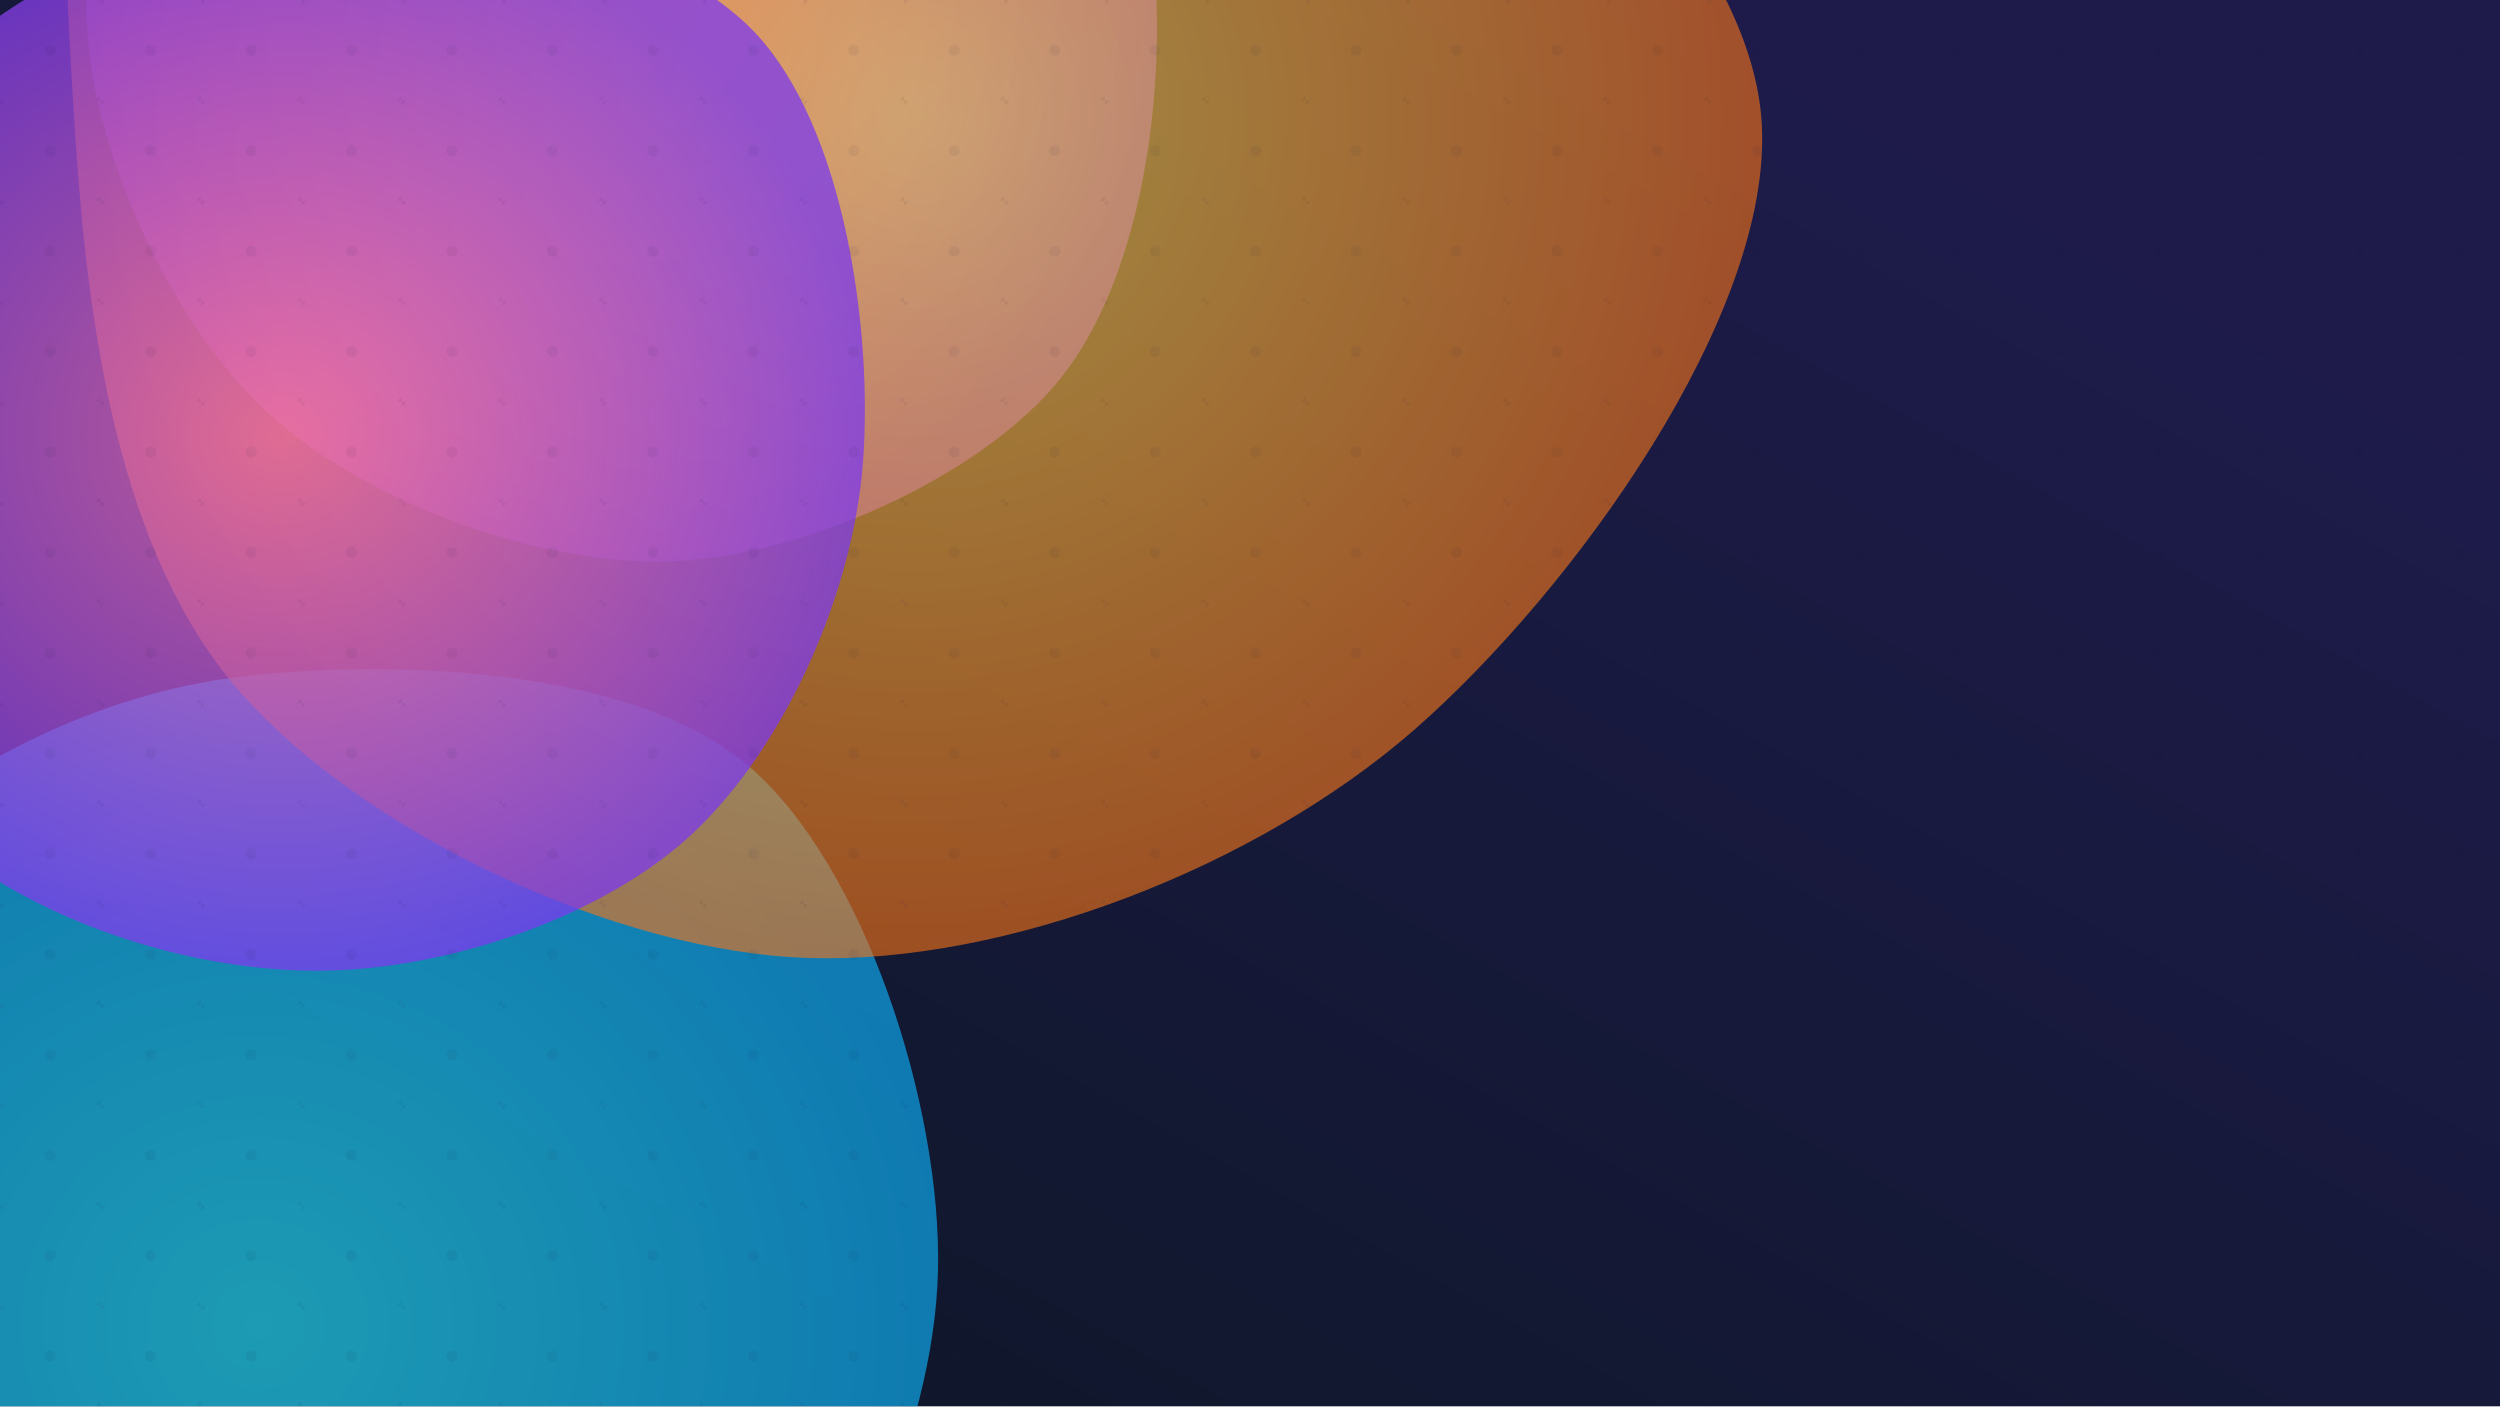
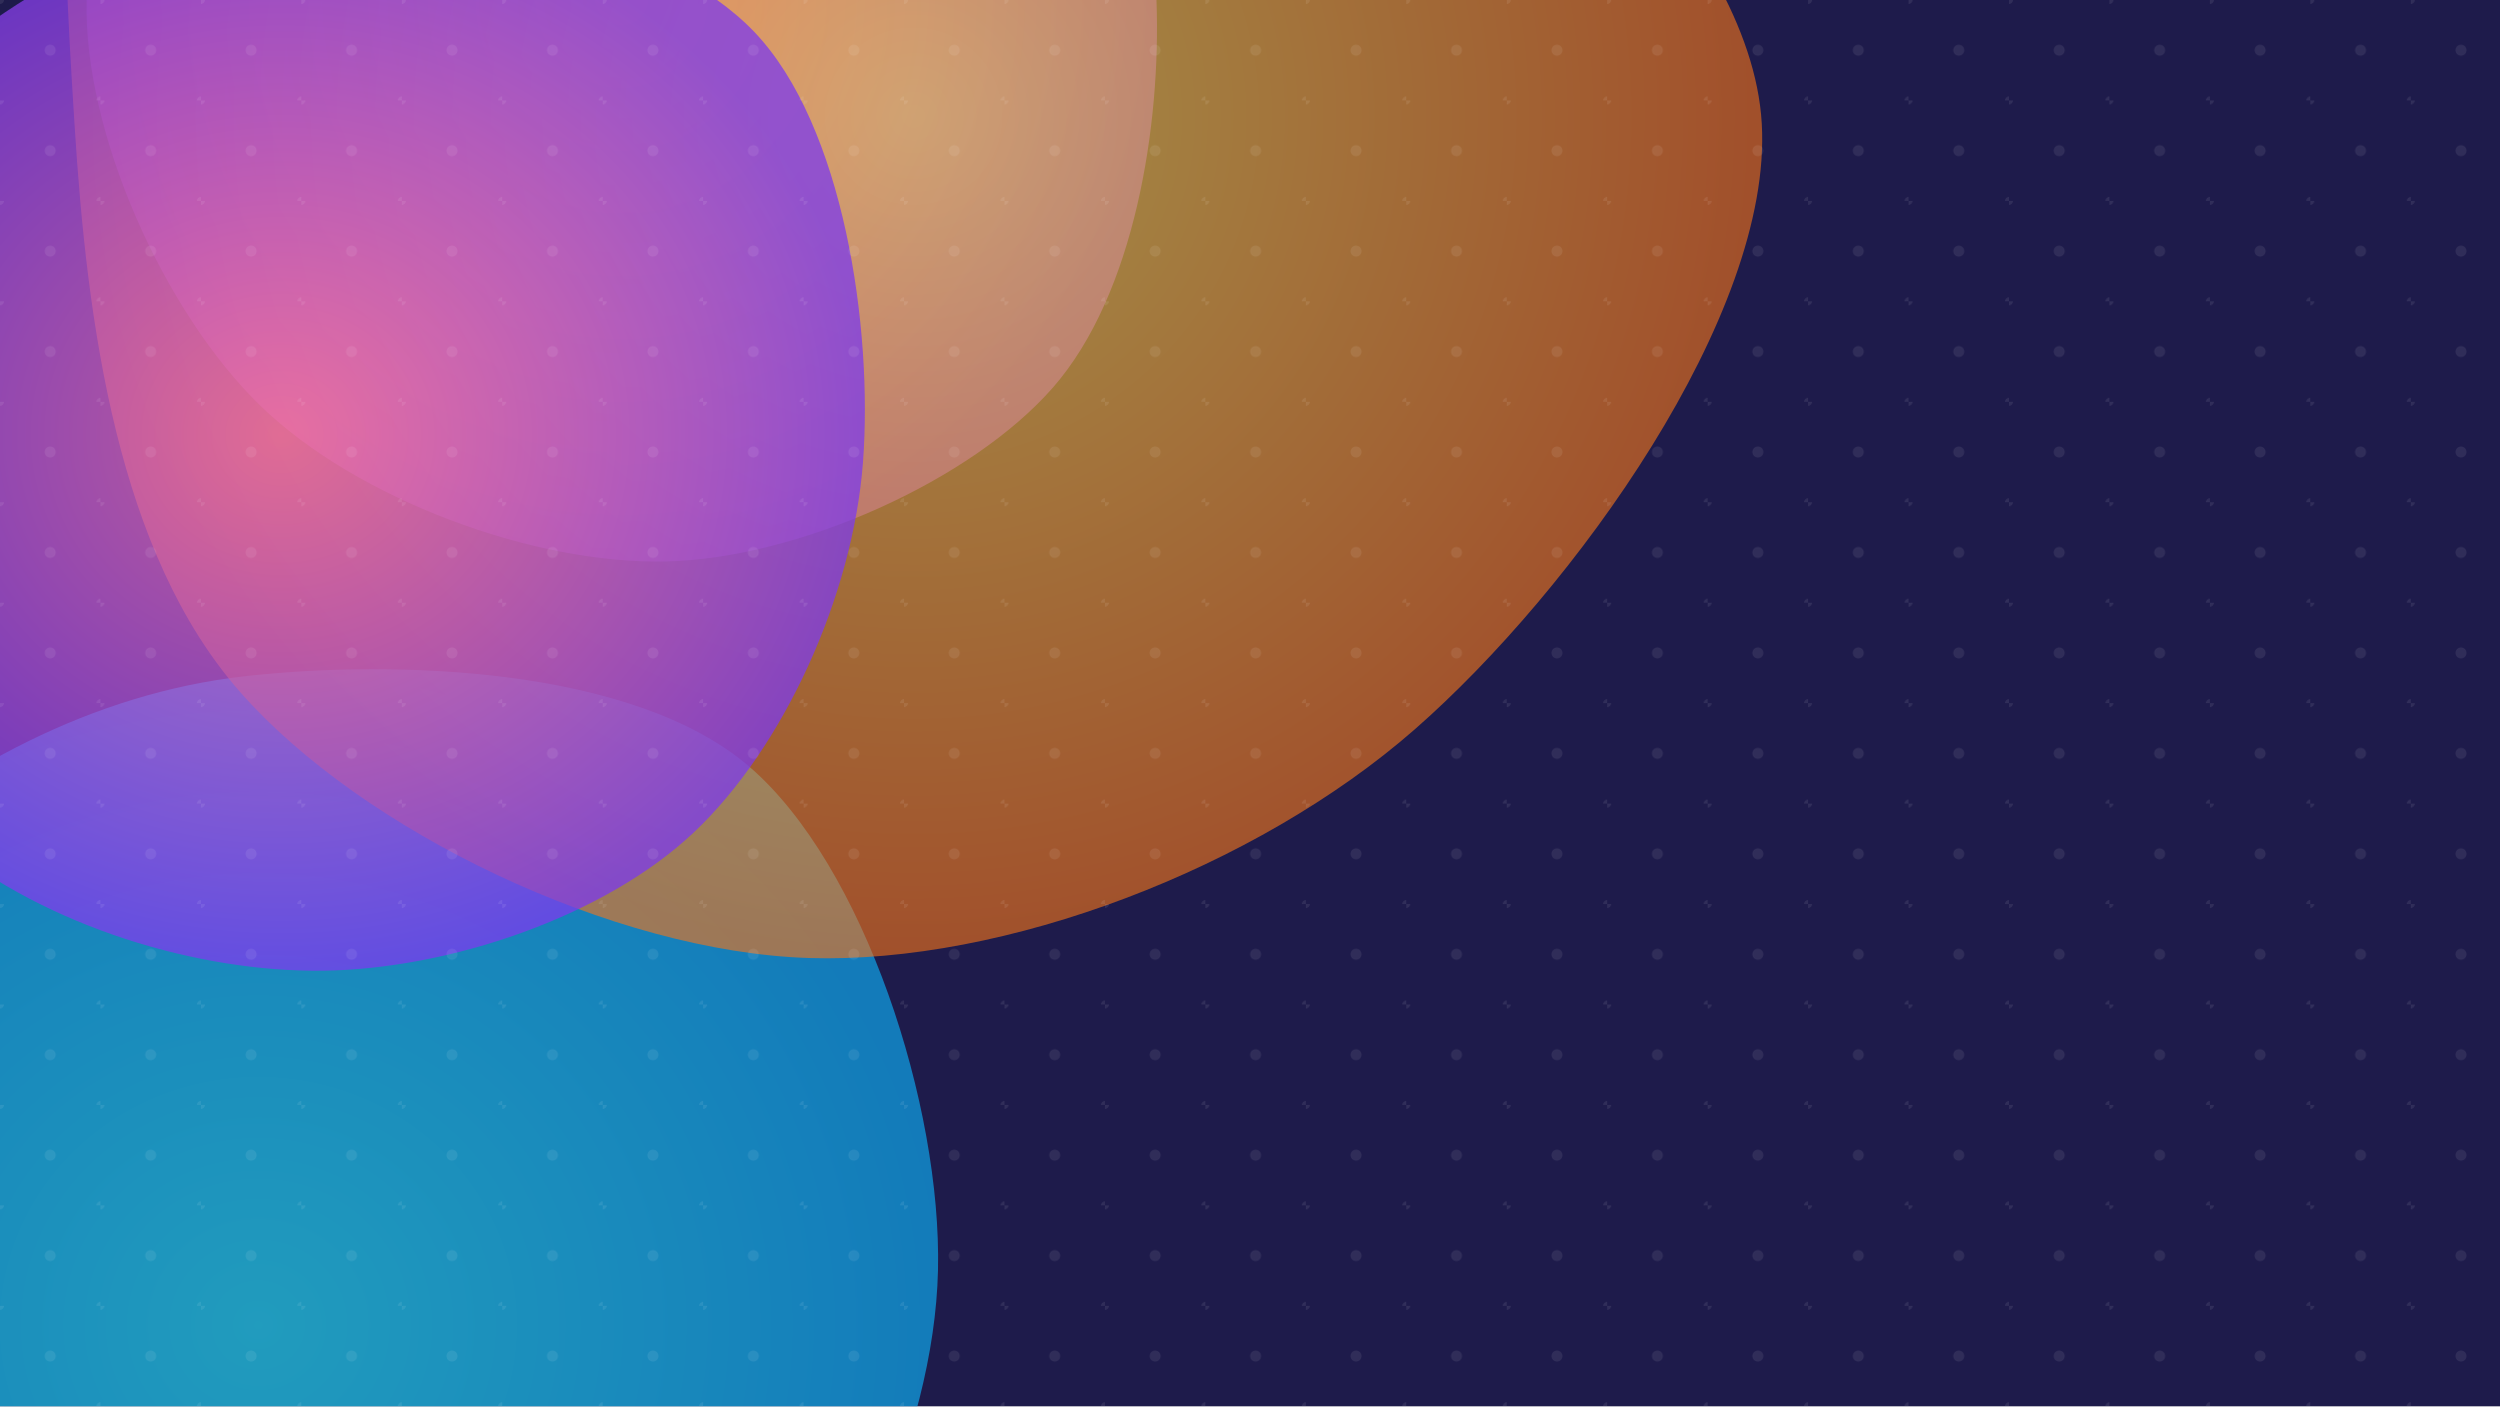
<svg xmlns="http://www.w3.org/2000/svg" aria-label="流体渐变" height="1440" preserveAspectRatio="xMidYMid slice" role="img" viewBox="0 0 2560 1440" width="2560">
  <defs>
-     <linearGradient id="g-1l3yx1g" x1="0.85" x2="0.15" y1="0.15" y2="0.85">
-       <stop offset="0" stop-color="#1e1b4b" />
-       <stop offset="1" stop-color="#0f172a" />
-     </linearGradient>
    <radialGradient cx="0.5" cy="0.5" id="g-abnx1u" r="0.5">
      <stop offset="0" stop-color="#f472b6" />
      <stop offset="1" stop-color="#7c3aed" />
    </radialGradient>
    <radialGradient cx="0.5" cy="0.5" id="g-tvlh1n" r="0.5">
      <stop offset="0" stop-color="#22d3ee" />
      <stop offset="1" stop-color="#0ea5e9" />
    </radialGradient>
    <radialGradient cx="0.5" cy="0.5" id="g-t6enl0" r="0.5">
      <stop offset="0" stop-color="#fde047" />
      <stop offset="1" stop-color="#f97316" />
    </radialGradient>
-     <pattern height="102.86" id="t-w52ked" patternContentUnits="userSpaceOnUse" patternUnits="userSpaceOnUse" width="102.86">
-       <g fill="url(#g-1l3yx1g)">
+     <pattern height="102.86" id="t-h0set2" patternContentUnits="userSpaceOnUse" patternUnits="userSpaceOnUse" width="102.86">
+       <g fill="#ffffff">
        <circle cx="51.43" cy="51.43" r="5.66" />
        <circle cx="0" cy="0" r="4.11" />
        <circle cx="102.86" cy="102.86" r="4.11" />
      </g>
    </pattern>
  </defs>
-   <rect fill="url(#g-1l3yx1g)" height="1440" width="2560" />
+   <rect fill="#1e1b4b" height="1440" width="2560" />
  <path d="M1184.25 0.47 C1188.98 127.84 1162.01 300.98 1078.31 396.73 C994.61 492.48 817.3 571.79 682.06 574.95 C546.81 578.11 365.73 511.43 266.85 415.69 C167.96 319.94 85.35 135.48 88.75 0.47 C92.15 -134.53 188.37 -297.49 287.25 -394.33 C386.14 -491.17 554.94 -585.03 682.06 -580.55 C809.18 -576.07 966.29 -464.29 1049.99 -367.45 C1133.68 -270.61 1179.53 -126.89 1184.25 0.47 Z" fill="url(#g-abnx1u)" fill-opacity="0.75" />
  <path d="M960.5 1300.94 C956.61 1469.16 861.82 1672.56 743.48 1793.92 C625.15 1915.28 413.98 2029.94 250.5 2029.1 C87.02 2028.26 -124.42 1910.22 -237.42 1788.86 C-350.43 1667.5 -440.17 1450.95 -427.53 1300.94 C-414.9 1150.93 -274.65 990.21 -161.64 888.8 C-48.64 787.39 95.76 709.83 250.5 692.47 C405.24 675.11 648.48 683.21 766.81 784.63 C885.15 886.04 964.39 1132.72 960.5 1300.94 Z" fill="url(#g-tvlh1n)" fill-opacity="0.7" />
  <path d="M1804.05 126.48 C1815.34 321.99 1611.29 604.49 1448.65 746.91 C1286.01 889.33 1028.66 987.37 828.22 981 C627.77 974.64 371.3 851.14 245.97 708.72 C120.65 566.3 89.15 333.45 76.26 126.48 C63.36 -80.5 43.28 -388.05 168.61 -533.13 C293.94 -678.21 626.17 -761.84 828.22 -744.02 C1030.26 -726.2 1218.25 -571.28 1380.89 -426.2 C1543.53 -281.12 1792.76 -69.04 1804.05 126.48 Z" fill="url(#g-t6enl0)" fill-opacity="0.6" />
  <path d="M883.7 473.33 C873.4 610.01 802.45 765.72 710.37 852.49 C618.29 939.27 459.28 992.3 331.2 993.99 C203.13 995.68 48.47 949.42 -58.11 862.64 C-164.68 775.86 -306.15 605.18 -308.23 473.33 C-310.31 341.47 -177.19 167.58 -70.61 71.51 C35.96 -24.57 190.75 -96.61 331.2 -103.13 C471.66 -109.65 680.06 -63.68 772.14 32.39 C864.22 128.47 893.99 336.64 883.7 473.33 Z" fill="url(#g-abnx1u)" fill-opacity="0.75" />
-   <rect fill="url(#t-w52ked)" fill-opacity="0.06" height="1440" width="2560" />
+   <rect fill="url(#t-h0set2)" fill-opacity="0.08" height="1440" width="2560" />
</svg>
